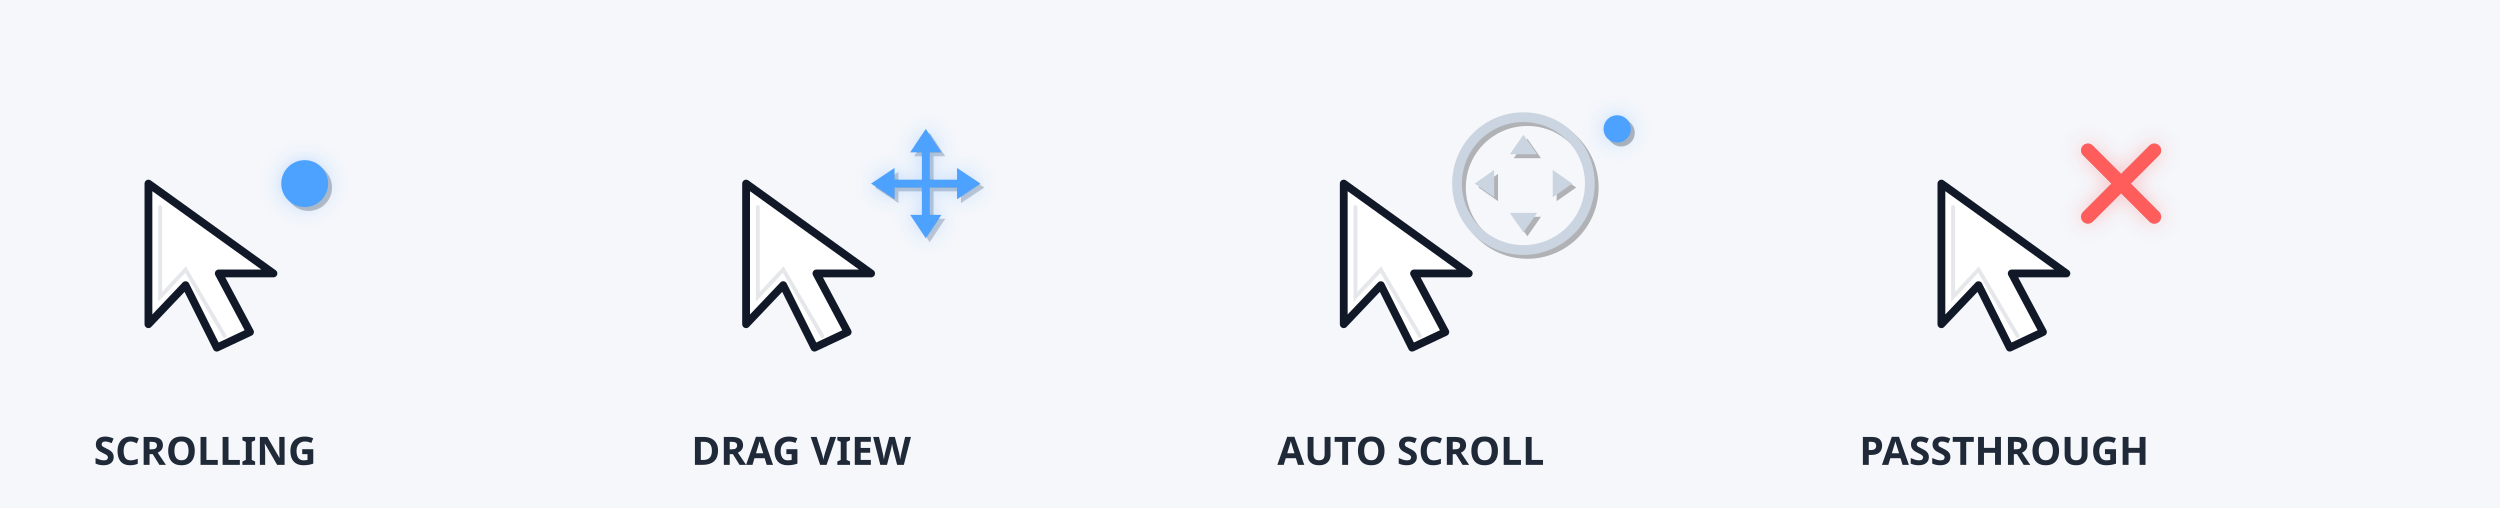
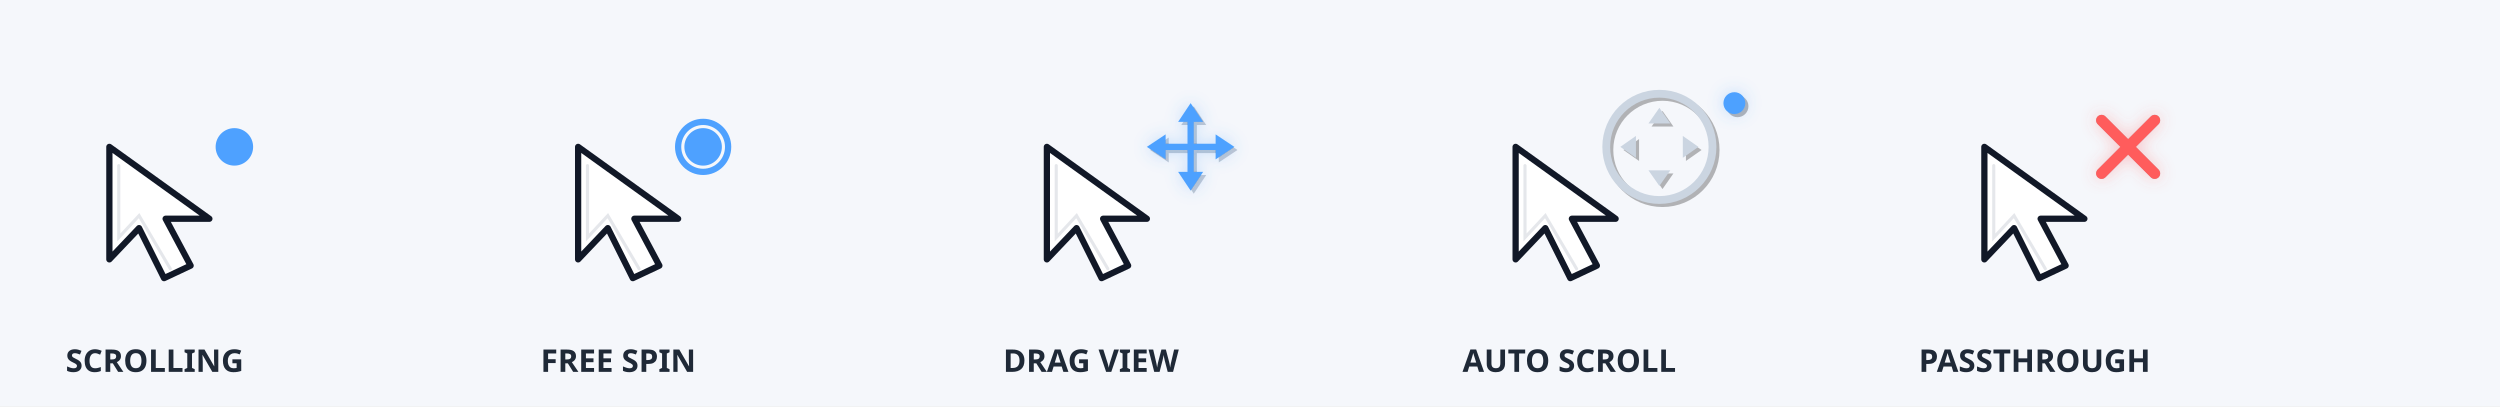
- <svg xmlns="http://www.w3.org/2000/svg" width="640" height="130" viewBox="0 0 1280 260" role="img" aria-labelledby="title desc">
+ <svg xmlns="http://www.w3.org/2000/svg" width="800" height="130" viewBox="0 0 1600 260" role="img" aria-labelledby="title desc">
  <defs>
    <style>
      .label { fill: #1f2937; font: 700 20px sans-serif; letter-spacing: 0; }
    </style>
    <filter id="blue-glow" x="-80%" y="-80%" width="260%" height="260%">
      <feDropShadow dx="0" dy="0" stdDeviation="5" flood-color="#4ea1ff" flood-opacity="0.35" />
    </filter>
    <filter id="red-glow" x="-80%" y="-80%" width="260%" height="260%">
      <feDropShadow dx="0" dy="0" stdDeviation="5" flood-color="#ff5c5c" flood-opacity="0.35" />
    </filter>
    <g id="cursor">
      <path d="M0 0 L0 72 L19 52 L35 84 L52 76 L36 46 L64 46 Z" fill="#ffffff" stroke="#111827" stroke-width="4" stroke-linejoin="round" />
      <path d="M6 12 L6 58 L19 44 L39 78" fill="none" stroke="#e5e7eb" stroke-width="2" stroke-linecap="round" />
    </g>
    <g id="arrow-indicator">
      <path d="M-16 0 L16 0 M0 -16 L0 16" stroke="#4ea1ff" stroke-width="4" stroke-linecap="round" />
      <path d="M0 -28 L-8 -16 L8 -16 Z M0 28 L-8 16 L8 16 Z M-28 0 L-16 -8 L-16 8 Z M28 0 L16 -8 L16 8 Z" fill="#4ea1ff" />
    </g>
  </defs>
-   <rect width="1280" height="260" fill="#f5f7fb" />
-   <g transform="translate(76 52)">
+   <rect width="1600" height="260" fill="#f5f7fb" />
+   <g transform="translate(70 52)">
    <use href="#cursor" x="0" y="42" />
-     <circle cx="82" cy="44" r="12" fill="#000000" opacity="0.24" />
-     <circle cx="80" cy="42" r="12" fill="#4ea1ff" filter="url(#blue-glow)" />
+     <circle cx="80" cy="42" r="12" fill="#4ea1ff" />
    <text x="-28" y="186" class="label">SCROLLING</text>
  </g>
-   <g transform="translate(382 52)">
+   <g transform="translate(370 52)">
+     <use href="#cursor" x="0" y="42" />
+     <circle cx="80" cy="42" r="12" fill="#4ea1ff" />
+     <circle cx="80" cy="42" r="16" fill="none" stroke="#4ea1ff" stroke-width="4" />
+     <text x="-24" y="186" class="label">FREE SPIN</text>
+   </g>
+   <g transform="translate(670 52)">
    <use href="#cursor" x="0" y="42" />
    <g transform="translate(92 42)" filter="url(#blue-glow)">
      <g transform="translate(2 2)" opacity="0.24">
        <path d="M-16 0 L16 0 M0 -16 L0 16" stroke="#000000" stroke-width="4" stroke-linecap="round" />
        <path d="M0 -28 L-8 -16 L8 -16 Z M0 28 L-8 16 L8 16 Z M-28 0 L-16 -8 L-16 8 Z M28 0 L16 -8 L16 8 Z" fill="#000000" />
      </g>
      <use href="#arrow-indicator" />
    </g>
    <text x="-28" y="186" class="label">DRAG VIEW</text>
  </g>
-   <g transform="translate(688 52)">
+   <g transform="translate(970 52)">
    <use href="#cursor" x="0" y="42" />
    <g transform="translate(92 42)">
      <g transform="translate(2 2)" opacity="0.28">
        <circle cx="0" cy="0" r="34" fill="none" stroke="#000000" stroke-width="5" />
        <path d="M0 -25 L-7 -15 L7 -15 Z M0 25 L-7 15 L7 15 Z M-25 0 L-15 -7 L-15 7 Z M25 0 L15 -7 L15 7 Z" fill="#000000" />
      </g>
      <circle cx="0" cy="0" r="34" fill="none" stroke="#cbd5e1" stroke-width="5" />
      <path d="M0 -25 L-7 -15 L7 -15 Z M0 25 L-7 15 L7 15 Z M-25 0 L-15 -7 L-15 7 Z M25 0 L15 -7 L15 7 Z" fill="#cbd5e1" />
      <circle cx="48" cy="-28" r="7" fill="#000000" opacity="0.28" transform="translate(2 2)" />
      <circle cx="48" cy="-28" r="7" fill="#4ea1ff" filter="url(#blue-glow)" />
    </g>
    <text x="-34" y="186" class="label">AUTO SCROLL</text>
  </g>
-   <g transform="translate(994 52)">
+   <g transform="translate(1270 52)">
    <use href="#cursor" x="0" y="42" />
    <g transform="translate(92 42)" filter="url(#red-glow)">
      <path d="M-17 -17 L17 17 M17 -17 L-17 17" stroke="#000000" stroke-width="7" stroke-linecap="round" opacity="0.24" />
      <path d="M-17 -17 L17 17 M17 -17 L-17 17" stroke="#ff5c5c" stroke-width="7" stroke-linecap="round" />
    </g>
    <text x="-42" y="186" class="label">PASSTHROUGH</text>
  </g>
</svg>
